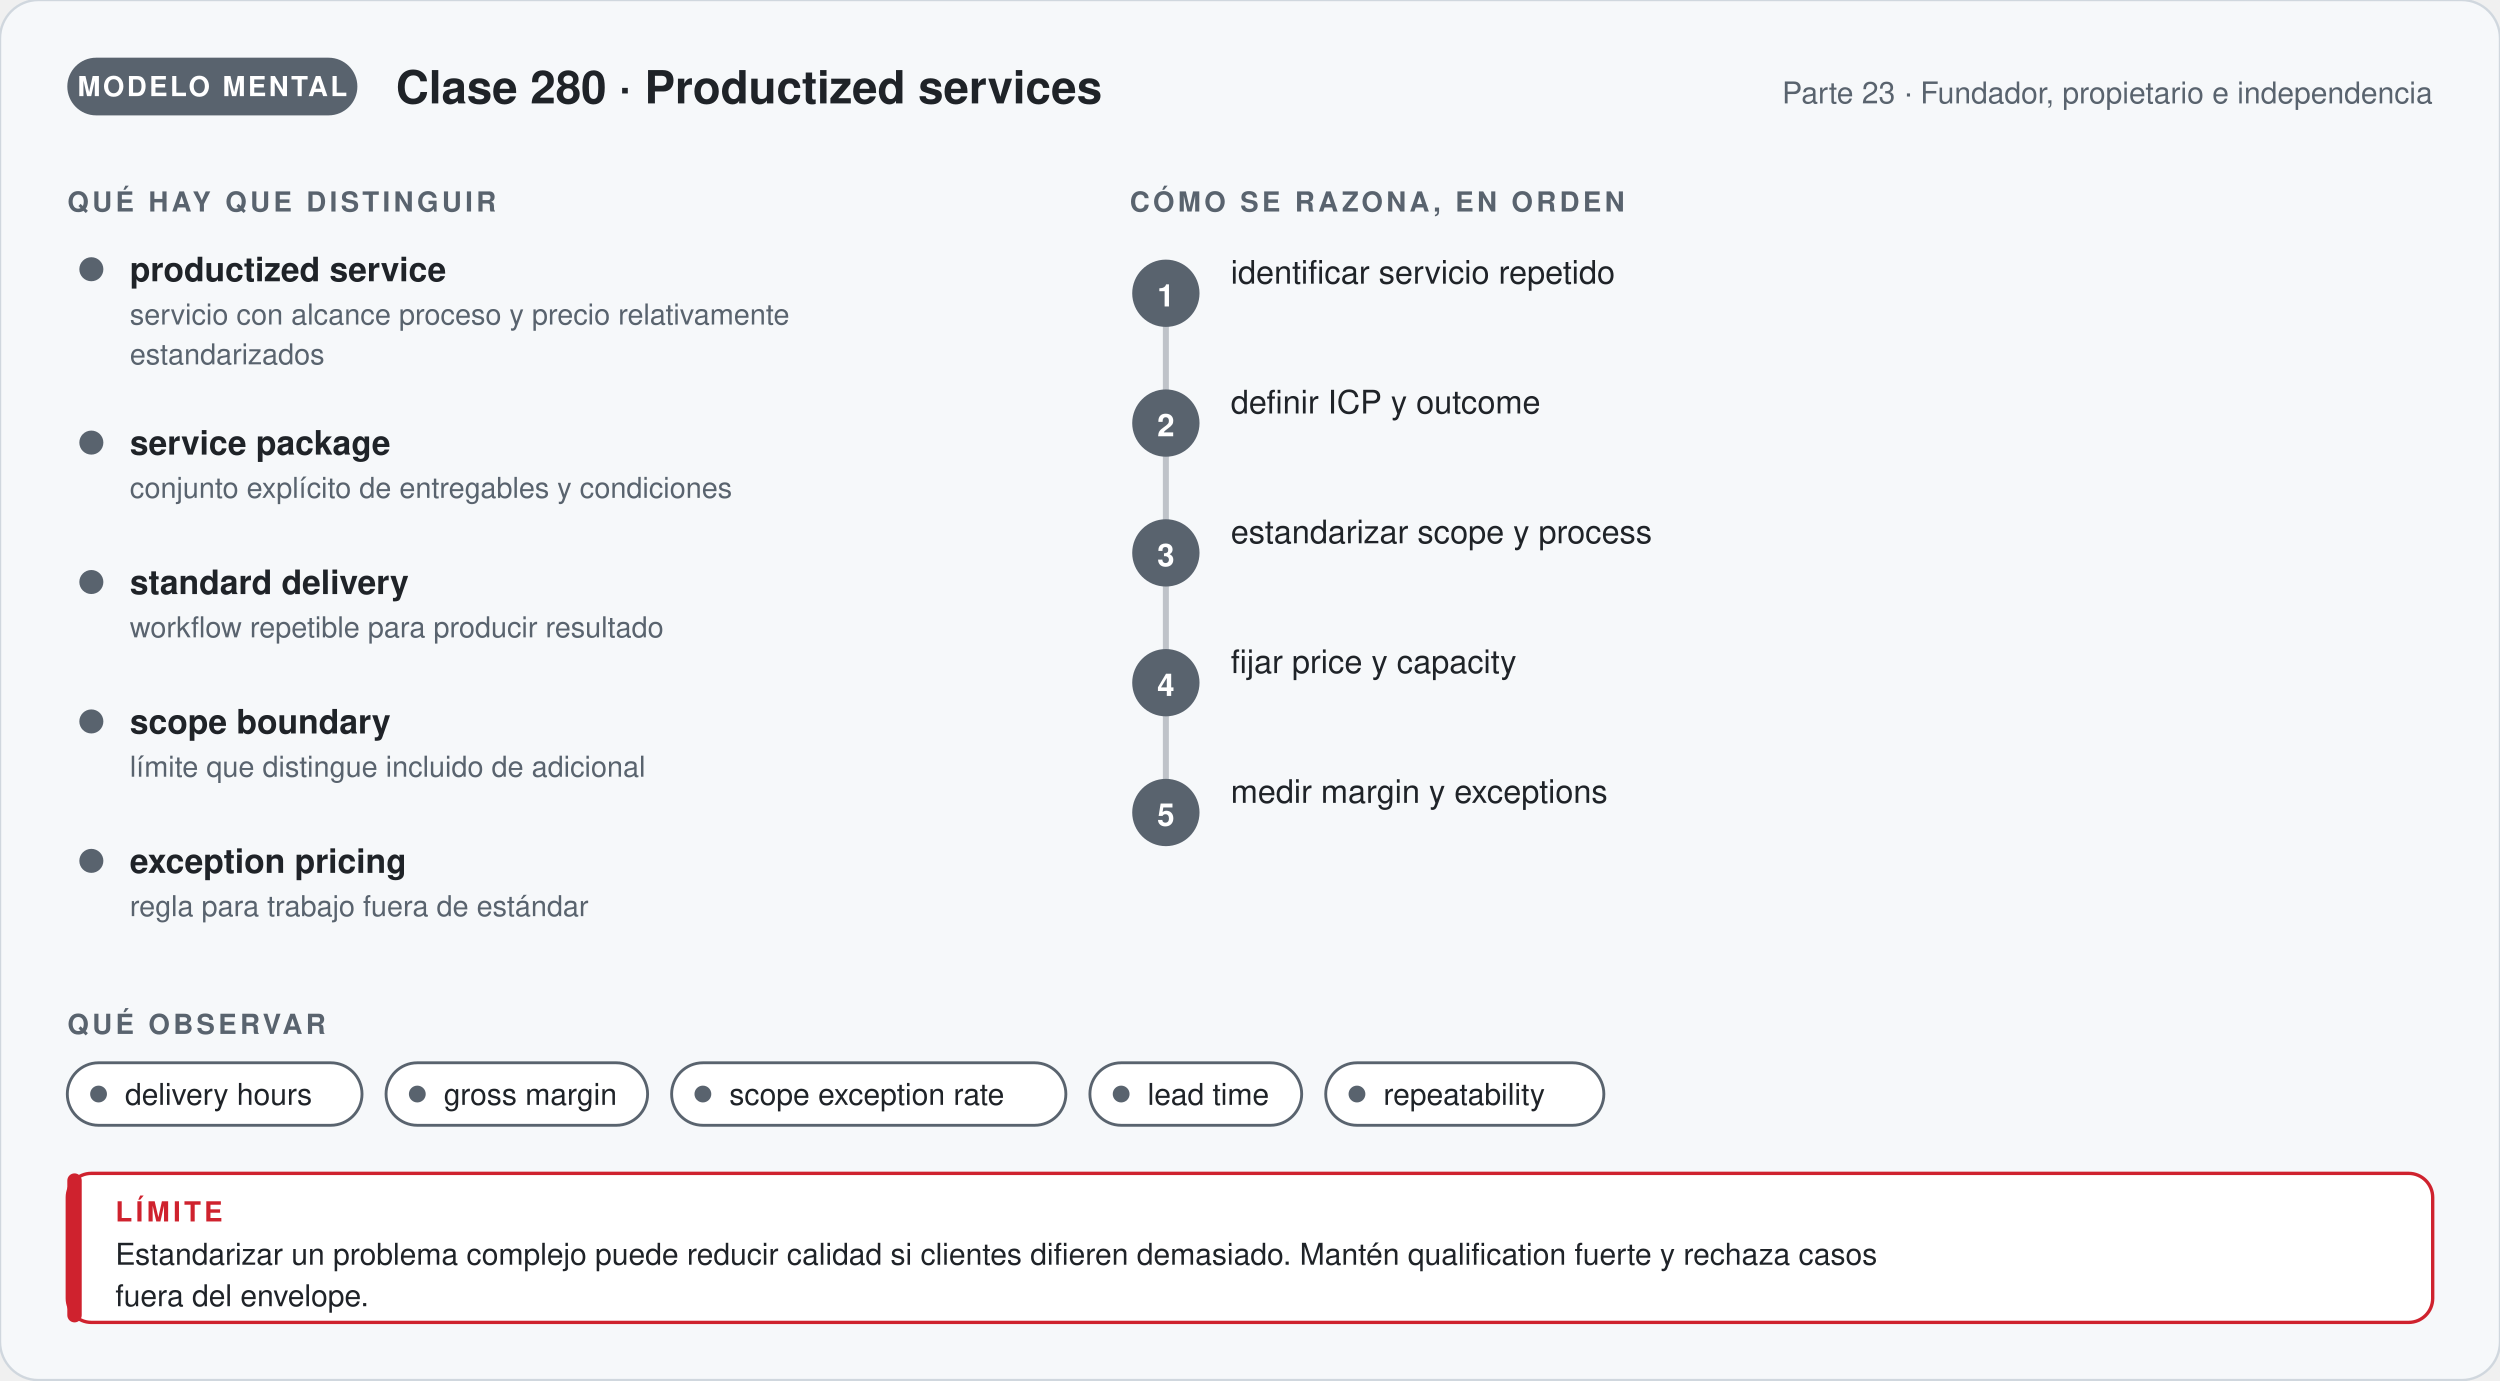
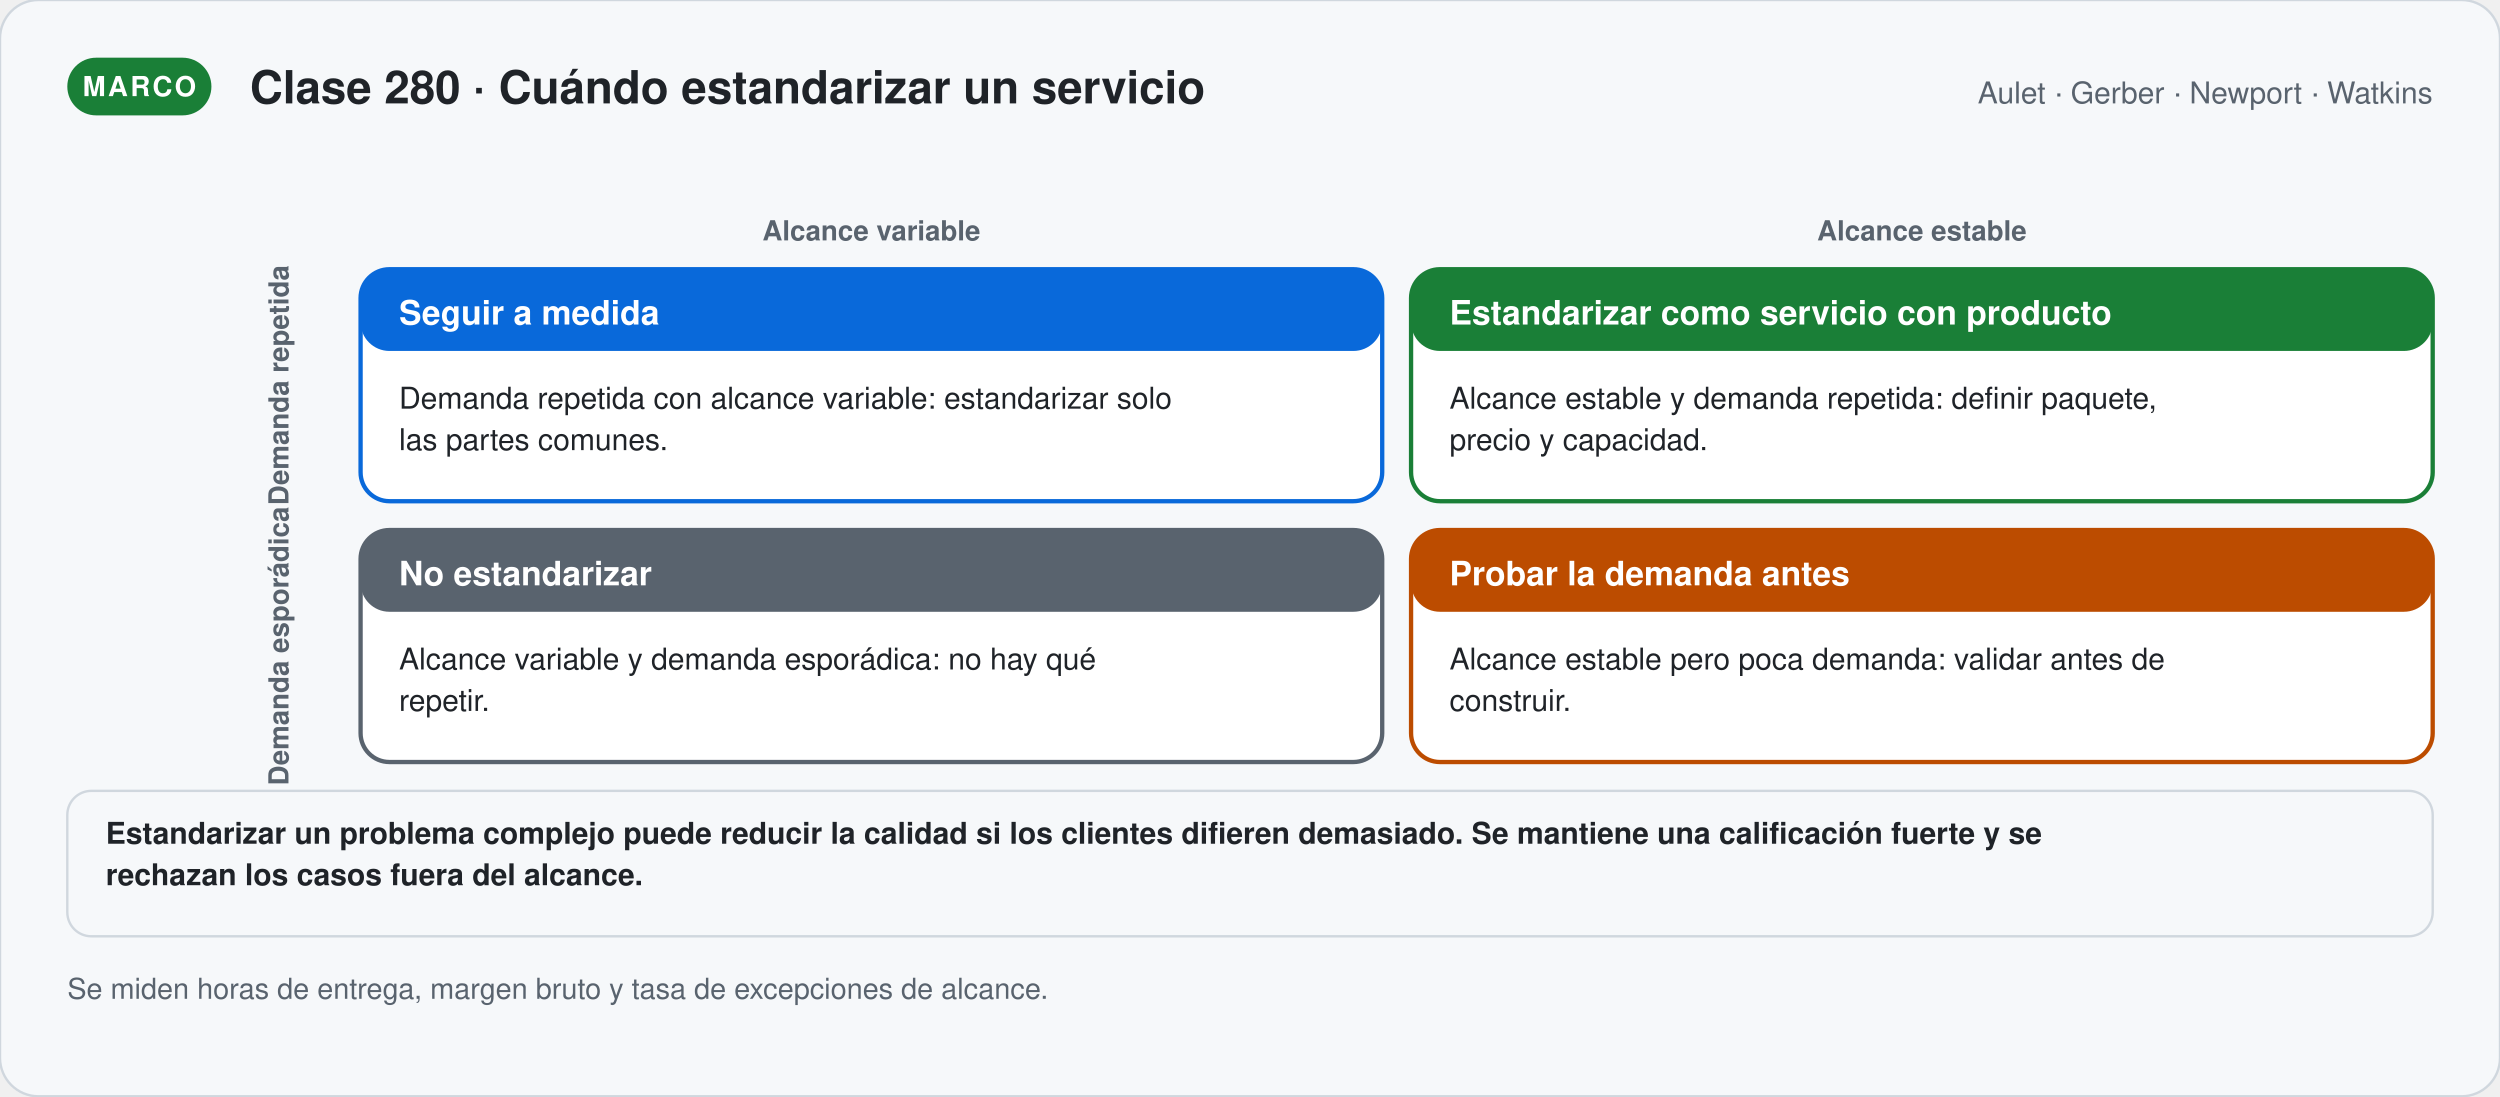
- <svg xmlns="http://www.w3.org/2000/svg" viewBox="0 0 1040 574.12" width="1040" role="img" aria-labelledby="t-g280 d-g280" font-family="'Segoe UI', 'Helvetica Neue', Helvetica, Arial, sans-serif">
+ <svg xmlns="http://www.w3.org/2000/svg" viewBox="0 0 1040 456.06" width="1040" role="img" aria-labelledby="t-s280 d-s280" font-family="'Segoe UI', 'Helvetica Neue', Helvetica, Arial, sans-serif">
  <defs>
-     <marker id="p-g280" viewBox="0 0 10 10" refX="8" refY="5" markerWidth="7" markerHeight="7" orient="auto">
+     <marker id="p-s280" viewBox="0 0 10 10" refX="8" refY="5" markerWidth="7" markerHeight="7" orient="auto">
      <path d="M1,1 L9,5 L1,9 Z" fill="#59636e" />
    </marker>
  </defs>
-   <rect width="1040" height="574.12" rx="16" fill="#f6f8fa" stroke="#d0d7de" />
-   <rect x="28" y="24" width="120.67" height="24" rx="12" fill="#59636e" />
-   <text x="88.335" y="40" font-size="11.5" font-weight="700" fill="#ffffff" text-anchor="middle" letter-spacing="1">MODELO MENTAL</text>
-   <text x="164.67" y="43" font-size="19" font-weight="700" fill="#1f2328" text-anchor="start">Clase 280 · Productized services</text>
-   <text x="1012" y="43" font-size="12.5" font-weight="400" fill="#59636e" text-anchor="end">Parte 23 · Fundador, propietario e independencia</text>
-   <text x="28" y="88" font-size="11.5" font-weight="700" fill="#59636e" text-anchor="start" letter-spacing="1.4">QUÉ HAY QUE DISTINGUIR</text>
-   <circle cx="38" cy="112" r="5" fill="#59636e" />
-   <text x="54" y="117" font-size="14" font-weight="700" fill="#1f2328" text-anchor="start">productized service</text>
-   <text x="54" y="135" font-size="12" font-weight="400" fill="#59636e" text-anchor="start">servicio con alcance proceso y precio relativamente</text>
-   <text x="54" y="151.56" font-size="12" font-weight="400" fill="#59636e" text-anchor="start">estandarizados</text>
-   <circle cx="38" cy="184.12" r="5" fill="#59636e" />
-   <text x="54" y="189.12" font-size="14" font-weight="700" fill="#1f2328" text-anchor="start">service package</text>
-   <text x="54" y="207.12" font-size="12" font-weight="400" fill="#59636e" text-anchor="start">conjunto explícito de entregables y condiciones</text>
-   <circle cx="38" cy="242.12" r="5" fill="#59636e" />
-   <text x="54" y="247.12" font-size="14" font-weight="700" fill="#1f2328" text-anchor="start">standard delivery</text>
-   <text x="54" y="265.12" font-size="12" font-weight="400" fill="#59636e" text-anchor="start">workflow repetible para producir resultado</text>
-   <circle cx="38" cy="300.12" r="5" fill="#59636e" />
-   <text x="54" y="305.12" font-size="14" font-weight="700" fill="#1f2328" text-anchor="start">scope boundary</text>
-   <text x="54" y="323.12" font-size="12" font-weight="400" fill="#59636e" text-anchor="start">límite que distingue incluido de adicional</text>
-   <circle cx="38" cy="358.12" r="5" fill="#59636e" />
-   <text x="54" y="363.12" font-size="14" font-weight="700" fill="#1f2328" text-anchor="start">exception pricing</text>
-   <text x="54" y="381.12" font-size="12" font-weight="400" fill="#59636e" text-anchor="start">regla para trabajo fuera de estándar</text>
-   <text x="470" y="88" font-size="11.5" font-weight="700" fill="#59636e" text-anchor="start" letter-spacing="1.4">CÓMO SE RAZONA, EN ORDEN</text>
-   <path d="M485,122 V338" stroke="#59636e" stroke-width="2.5" stroke-opacity="0.35" />
-   <circle cx="485" cy="122" r="14" fill="#59636e" />
-   <text x="485" y="127.5" font-size="13" font-weight="700" fill="#ffffff" text-anchor="middle">1</text>
-   <text x="512" y="118" font-size="13.5" font-weight="500" fill="#1f2328" text-anchor="start">identificar servicio repetido</text>
-   <circle cx="485" cy="176" r="14" fill="#59636e" />
-   <text x="485" y="181.5" font-size="13" font-weight="700" fill="#ffffff" text-anchor="middle">2</text>
-   <text x="512" y="172" font-size="13.5" font-weight="500" fill="#1f2328" text-anchor="start">definir ICP y outcome</text>
-   <circle cx="485" cy="230" r="14" fill="#59636e" />
-   <text x="485" y="235.5" font-size="13" font-weight="700" fill="#ffffff" text-anchor="middle">3</text>
-   <text x="512" y="226" font-size="13.5" font-weight="500" fill="#1f2328" text-anchor="start">estandarizar scope y process</text>
-   <circle cx="485" cy="284" r="14" fill="#59636e" />
-   <text x="485" y="289.5" font-size="13" font-weight="700" fill="#ffffff" text-anchor="middle">4</text>
-   <text x="512" y="280" font-size="13.5" font-weight="500" fill="#1f2328" text-anchor="start">fijar price y capacity</text>
-   <circle cx="485" cy="338" r="14" fill="#59636e" />
-   <text x="485" y="343.5" font-size="13" font-weight="700" fill="#ffffff" text-anchor="middle">5</text>
-   <text x="512" y="334" font-size="13.5" font-weight="500" fill="#1f2328" text-anchor="start">medir margin y exceptions</text>
-   <text x="28" y="430.12" font-size="11.5" font-weight="700" fill="#59636e" text-anchor="start" letter-spacing="1.4">QUÉ OBSERVAR</text>
-   <rect x="28" y="442.12" width="122.6" height="26" rx="13" fill="#ffffff" stroke="#59636e" stroke-width="1.2" />
-   <circle cx="41" cy="455.12" r="3.5" fill="#59636e" />
-   <text x="52" y="459.62" font-size="12.5" font-weight="400" fill="#1f2328" text-anchor="start">delivery hours</text>
-   <rect x="160.6" y="442.12" width="108.8" height="26" rx="13" fill="#ffffff" stroke="#59636e" stroke-width="1.2" />
-   <circle cx="173.6" cy="455.12" r="3.5" fill="#59636e" />
-   <text x="184.6" y="459.62" font-size="12.5" font-weight="400" fill="#1f2328" text-anchor="start">gross margin</text>
-   <rect x="279.4" y="442.12" width="164" height="26" rx="13" fill="#ffffff" stroke="#59636e" stroke-width="1.2" />
-   <circle cx="292.4" cy="455.12" r="3.5" fill="#59636e" />
-   <text x="303.4" y="459.62" font-size="12.5" font-weight="400" fill="#1f2328" text-anchor="start">scope exception rate</text>
-   <rect x="453.4" y="442.12" width="88.1" height="26" rx="13" fill="#ffffff" stroke="#59636e" stroke-width="1.2" />
-   <circle cx="466.4" cy="455.12" r="3.5" fill="#59636e" />
-   <text x="477.4" y="459.62" font-size="12.5" font-weight="400" fill="#1f2328" text-anchor="start">lead time</text>
-   <rect x="551.5" y="442.12" width="115.7" height="26" rx="13" fill="#ffffff" stroke="#59636e" stroke-width="1.2" />
-   <circle cx="564.5" cy="455.12" r="3.5" fill="#59636e" />
-   <text x="575.5" y="459.62" font-size="12.5" font-weight="400" fill="#1f2328" text-anchor="start">repeatability</text>
-   <rect x="28" y="488.12" width="984" height="62" rx="10" fill="#ffffff" stroke="#cf222e" stroke-width="1.4" />
-   <rect x="28" y="488.12" width="6" height="62" rx="3" fill="#cf222e" />
-   <text x="48" y="508.12" font-size="11.5" font-weight="700" fill="#cf222e" text-anchor="start" letter-spacing="1.4">LÍMITE</text>
-   <text x="48" y="526.12" font-size="12.5" font-weight="400" fill="#1f2328" text-anchor="start">Estandarizar un problema complejo puede reducir calidad si clientes difieren demasiado. Mantén qualification fuerte y rechaza casos</text>
-   <text x="48" y="543.37" font-size="12.5" font-weight="400" fill="#1f2328" text-anchor="start">fuera del envelope.</text>
+   <rect width="1040" height="456.06" rx="16" fill="#f6f8fa" stroke="#d0d7de" />
+   <rect x="28" y="24" width="59.95" height="24" rx="12" fill="#1a7f37" />
+   <text x="57.975" y="40" font-size="11.5" font-weight="700" fill="#ffffff" text-anchor="middle" letter-spacing="1">MARCO</text>
+   <text x="103.95" y="43" font-size="19" font-weight="700" fill="#1f2328" text-anchor="start">Clase 280 · Cuándo estandarizar un servicio</text>
+   <text x="1012" y="43" font-size="12.5" font-weight="400" fill="#59636e" text-anchor="end">Aulet · Gerber · Newport · Watkins</text>
+   <text x="362.5" y="100" font-size="11.5" font-weight="700" fill="#59636e" text-anchor="middle">Alcance variable</text>
+   <text x="799.5" y="100" font-size="11.5" font-weight="700" fill="#59636e" text-anchor="middle">Alcance estable</text>
+   <text transform="translate(120,160.25) rotate(-90)" font-size="11.5" font-weight="700" fill="#59636e" text-anchor="middle">Demanda repetida</text>
+   <text transform="translate(120,268.75) rotate(-90)" font-size="11.5" font-weight="700" fill="#59636e" text-anchor="middle">Demanda esporádica</text>
+   <rect x="150" y="112" width="425" height="96.5" rx="12" fill="#ffffff" stroke="#0969da" stroke-width="1.8" />
+   <rect x="150.0" y="112.0" width="425.0" height="34" rx="12" fill="#0969da" />
+   <text x="166" y="135" font-size="14" font-weight="700" fill="#ffffff" text-anchor="start">Seguir a medida</text>
+   <text x="166" y="170" font-size="12.5" font-weight="400" fill="#1f2328" text-anchor="start">Demanda repetida con alcance variable: estandarizar solo</text>
+   <text x="166" y="187.25" font-size="12.5" font-weight="400" fill="#1f2328" text-anchor="start">las partes comunes.</text>
+   <rect x="587" y="112" width="425" height="96.5" rx="12" fill="#ffffff" stroke="#1a7f37" stroke-width="1.8" />
+   <rect x="587.0" y="112.0" width="425.0" height="34" rx="12" fill="#1a7f37" />
+   <text x="603" y="135" font-size="14" font-weight="700" fill="#ffffff" text-anchor="start">Estandarizar como servicio con producto</text>
+   <text x="603" y="170" font-size="12.5" font-weight="400" fill="#1f2328" text-anchor="start">Alcance estable y demanda repetida: definir paquete,</text>
+   <text x="603" y="187.25" font-size="12.5" font-weight="400" fill="#1f2328" text-anchor="start">precio y capacidad.</text>
+   <rect x="150" y="220.5" width="425" height="96.5" rx="12" fill="#ffffff" stroke="#59636e" stroke-width="1.8" />
+   <rect x="150.0" y="220.5" width="425.0" height="34" rx="12" fill="#59636e" />
+   <text x="166" y="243.5" font-size="14" font-weight="700" fill="#ffffff" text-anchor="start">No estandarizar</text>
+   <text x="166" y="278.5" font-size="12.5" font-weight="400" fill="#1f2328" text-anchor="start">Alcance variable y demanda esporádica: no hay qué</text>
+   <text x="166" y="295.75" font-size="12.5" font-weight="400" fill="#1f2328" text-anchor="start">repetir.</text>
+   <rect x="587" y="220.5" width="425" height="96.5" rx="12" fill="#ffffff" stroke="#bc4c00" stroke-width="1.8" />
+   <rect x="587.0" y="220.5" width="425.0" height="34" rx="12" fill="#bc4c00" />
+   <text x="603" y="243.5" font-size="14" font-weight="700" fill="#ffffff" text-anchor="start">Probar la demanda antes</text>
+   <text x="603" y="278.5" font-size="12.5" font-weight="400" fill="#1f2328" text-anchor="start">Alcance estable pero poca demanda: validar antes de</text>
+   <text x="603" y="295.75" font-size="12.5" font-weight="400" fill="#1f2328" text-anchor="start">construir.</text>
+   <rect x="28" y="329" width="984" height="60.5" rx="10" fill="#f6f8fa" stroke="#d0d7de" stroke-width="1" />
+   <text x="44" y="351" font-size="12.5" font-weight="600" fill="#1f2328" text-anchor="start">Estandarizar un problema complejo puede reducir la calidad si los clientes difieren demasiado. Se mantiene una calificación fuerte y se</text>
+   <text x="44" y="368.25" font-size="12.5" font-weight="600" fill="#1f2328" text-anchor="start">rechazan los casos fuera del alcance.</text>
+   <text x="28" y="415.5" font-size="12" font-weight="400" fill="#59636e" text-anchor="start">Se miden horas de entrega, margen bruto y tasa de excepciones de alcance.</text>
</svg>
